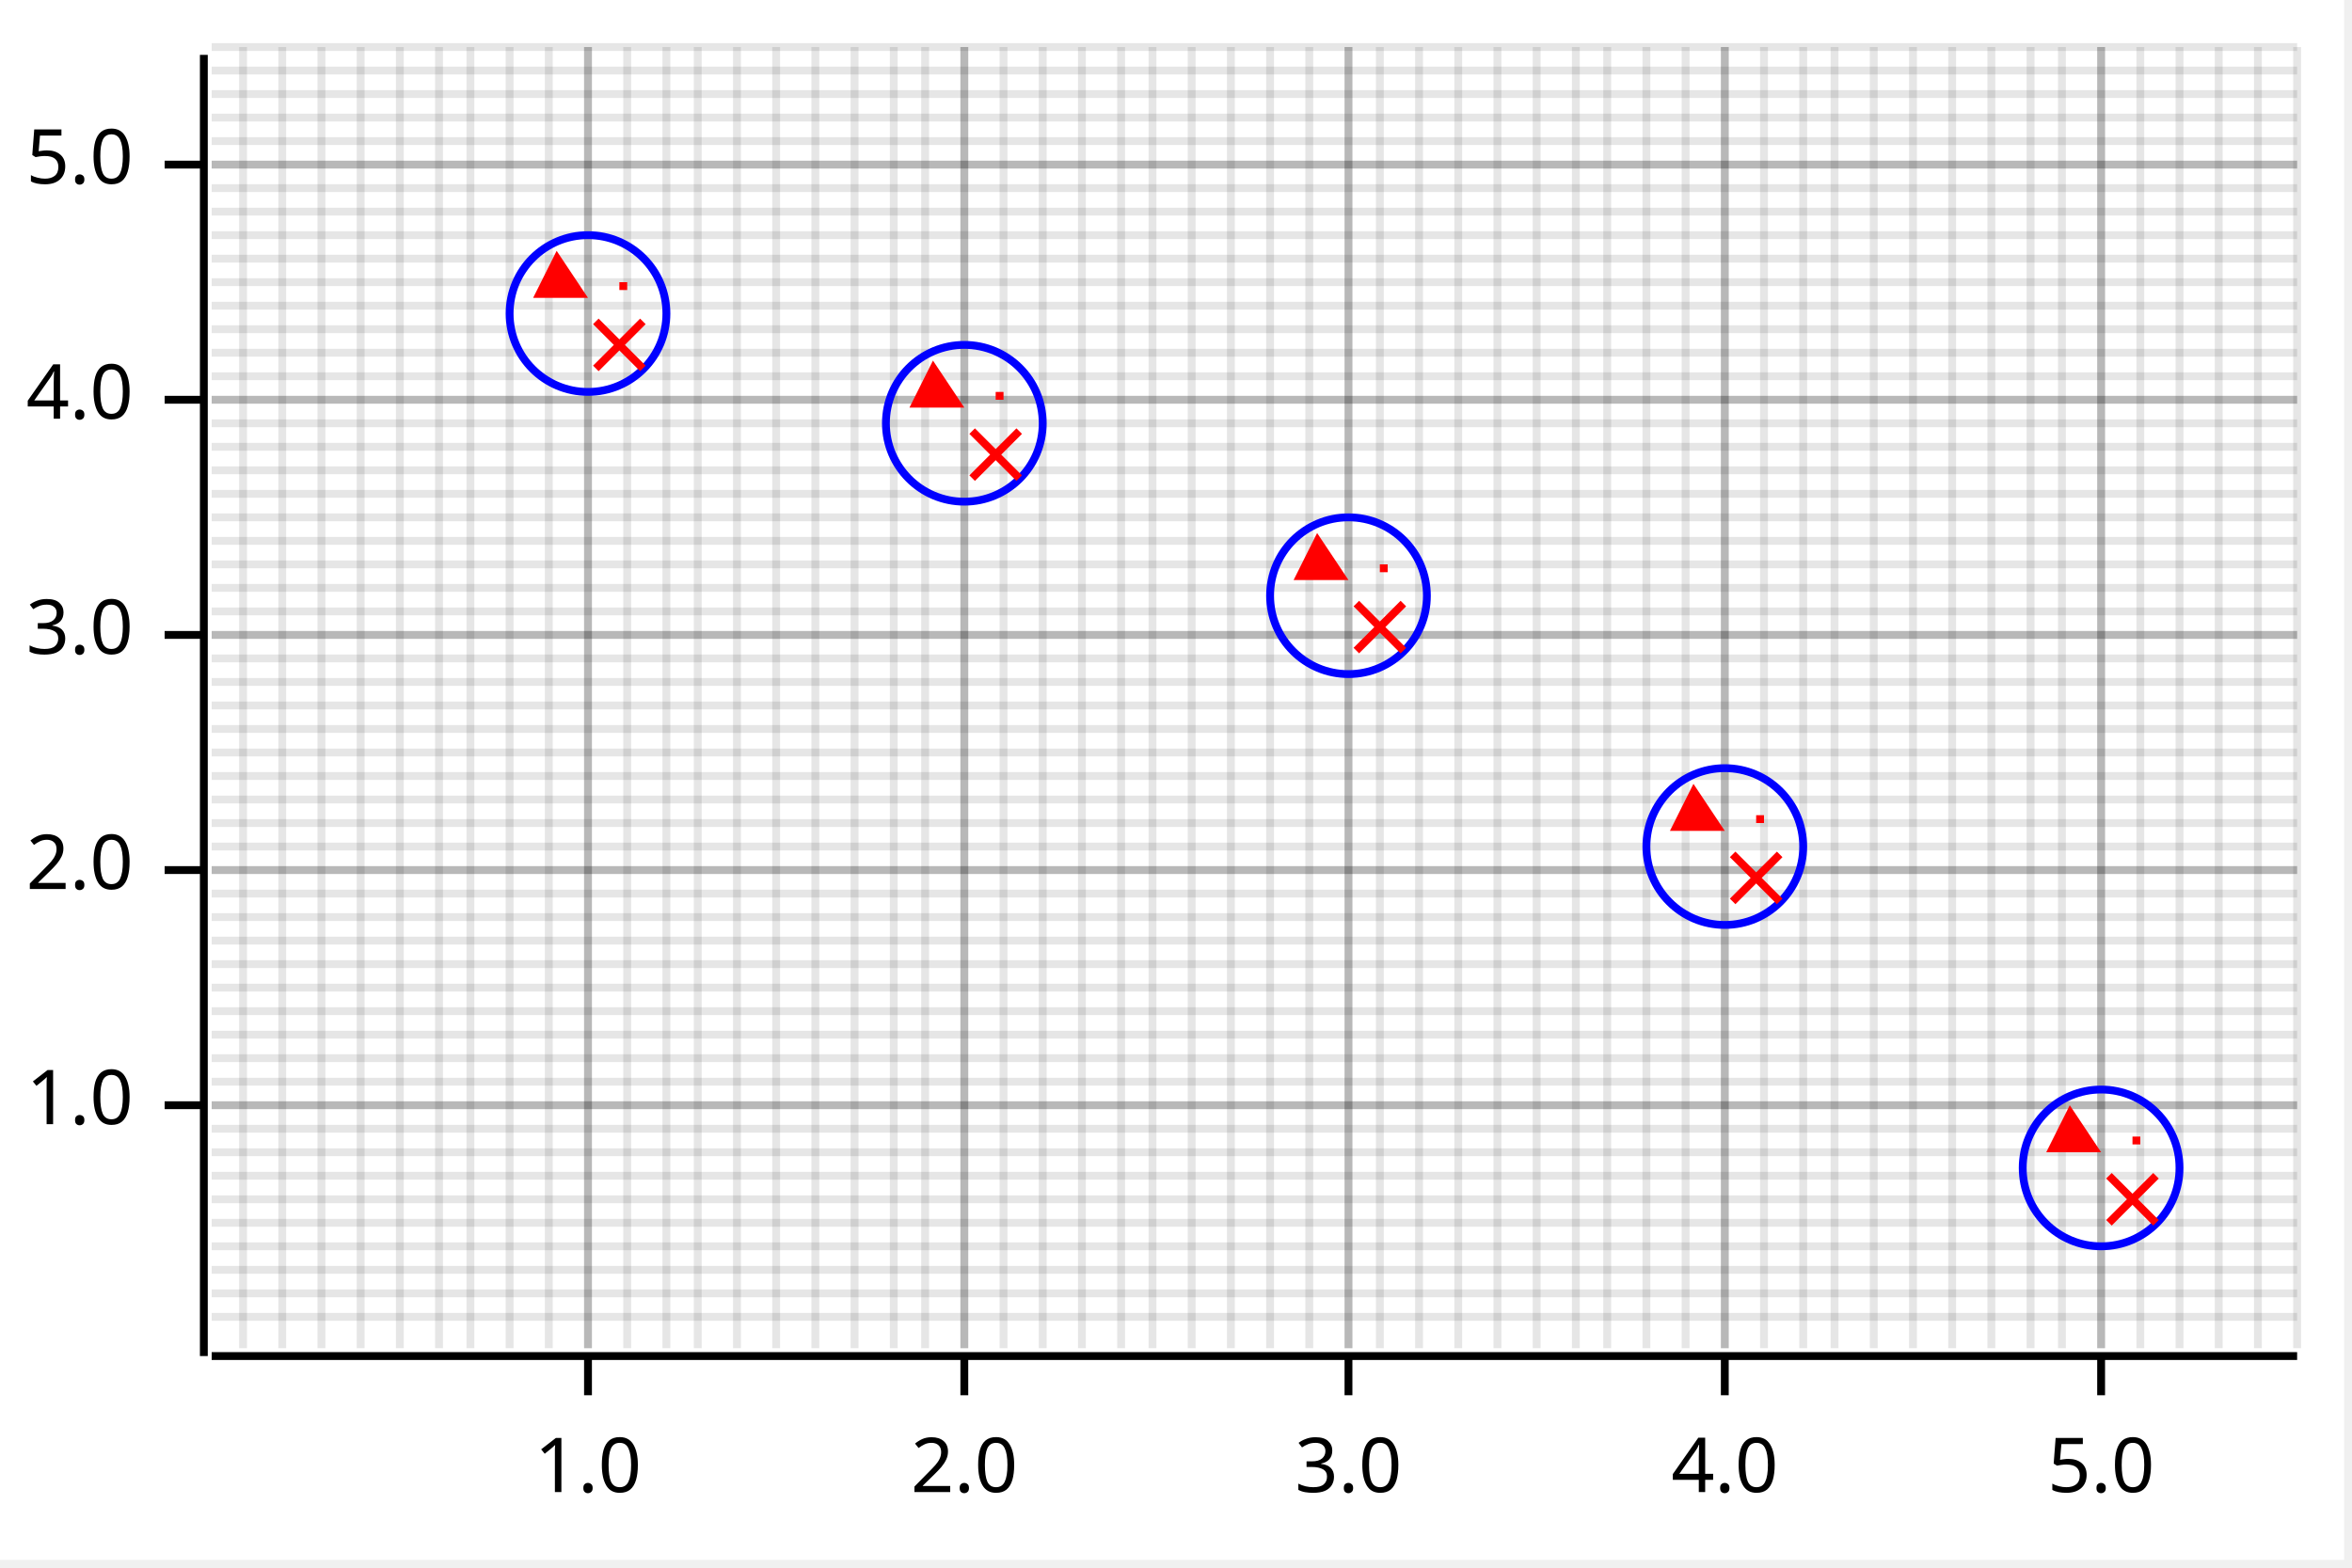
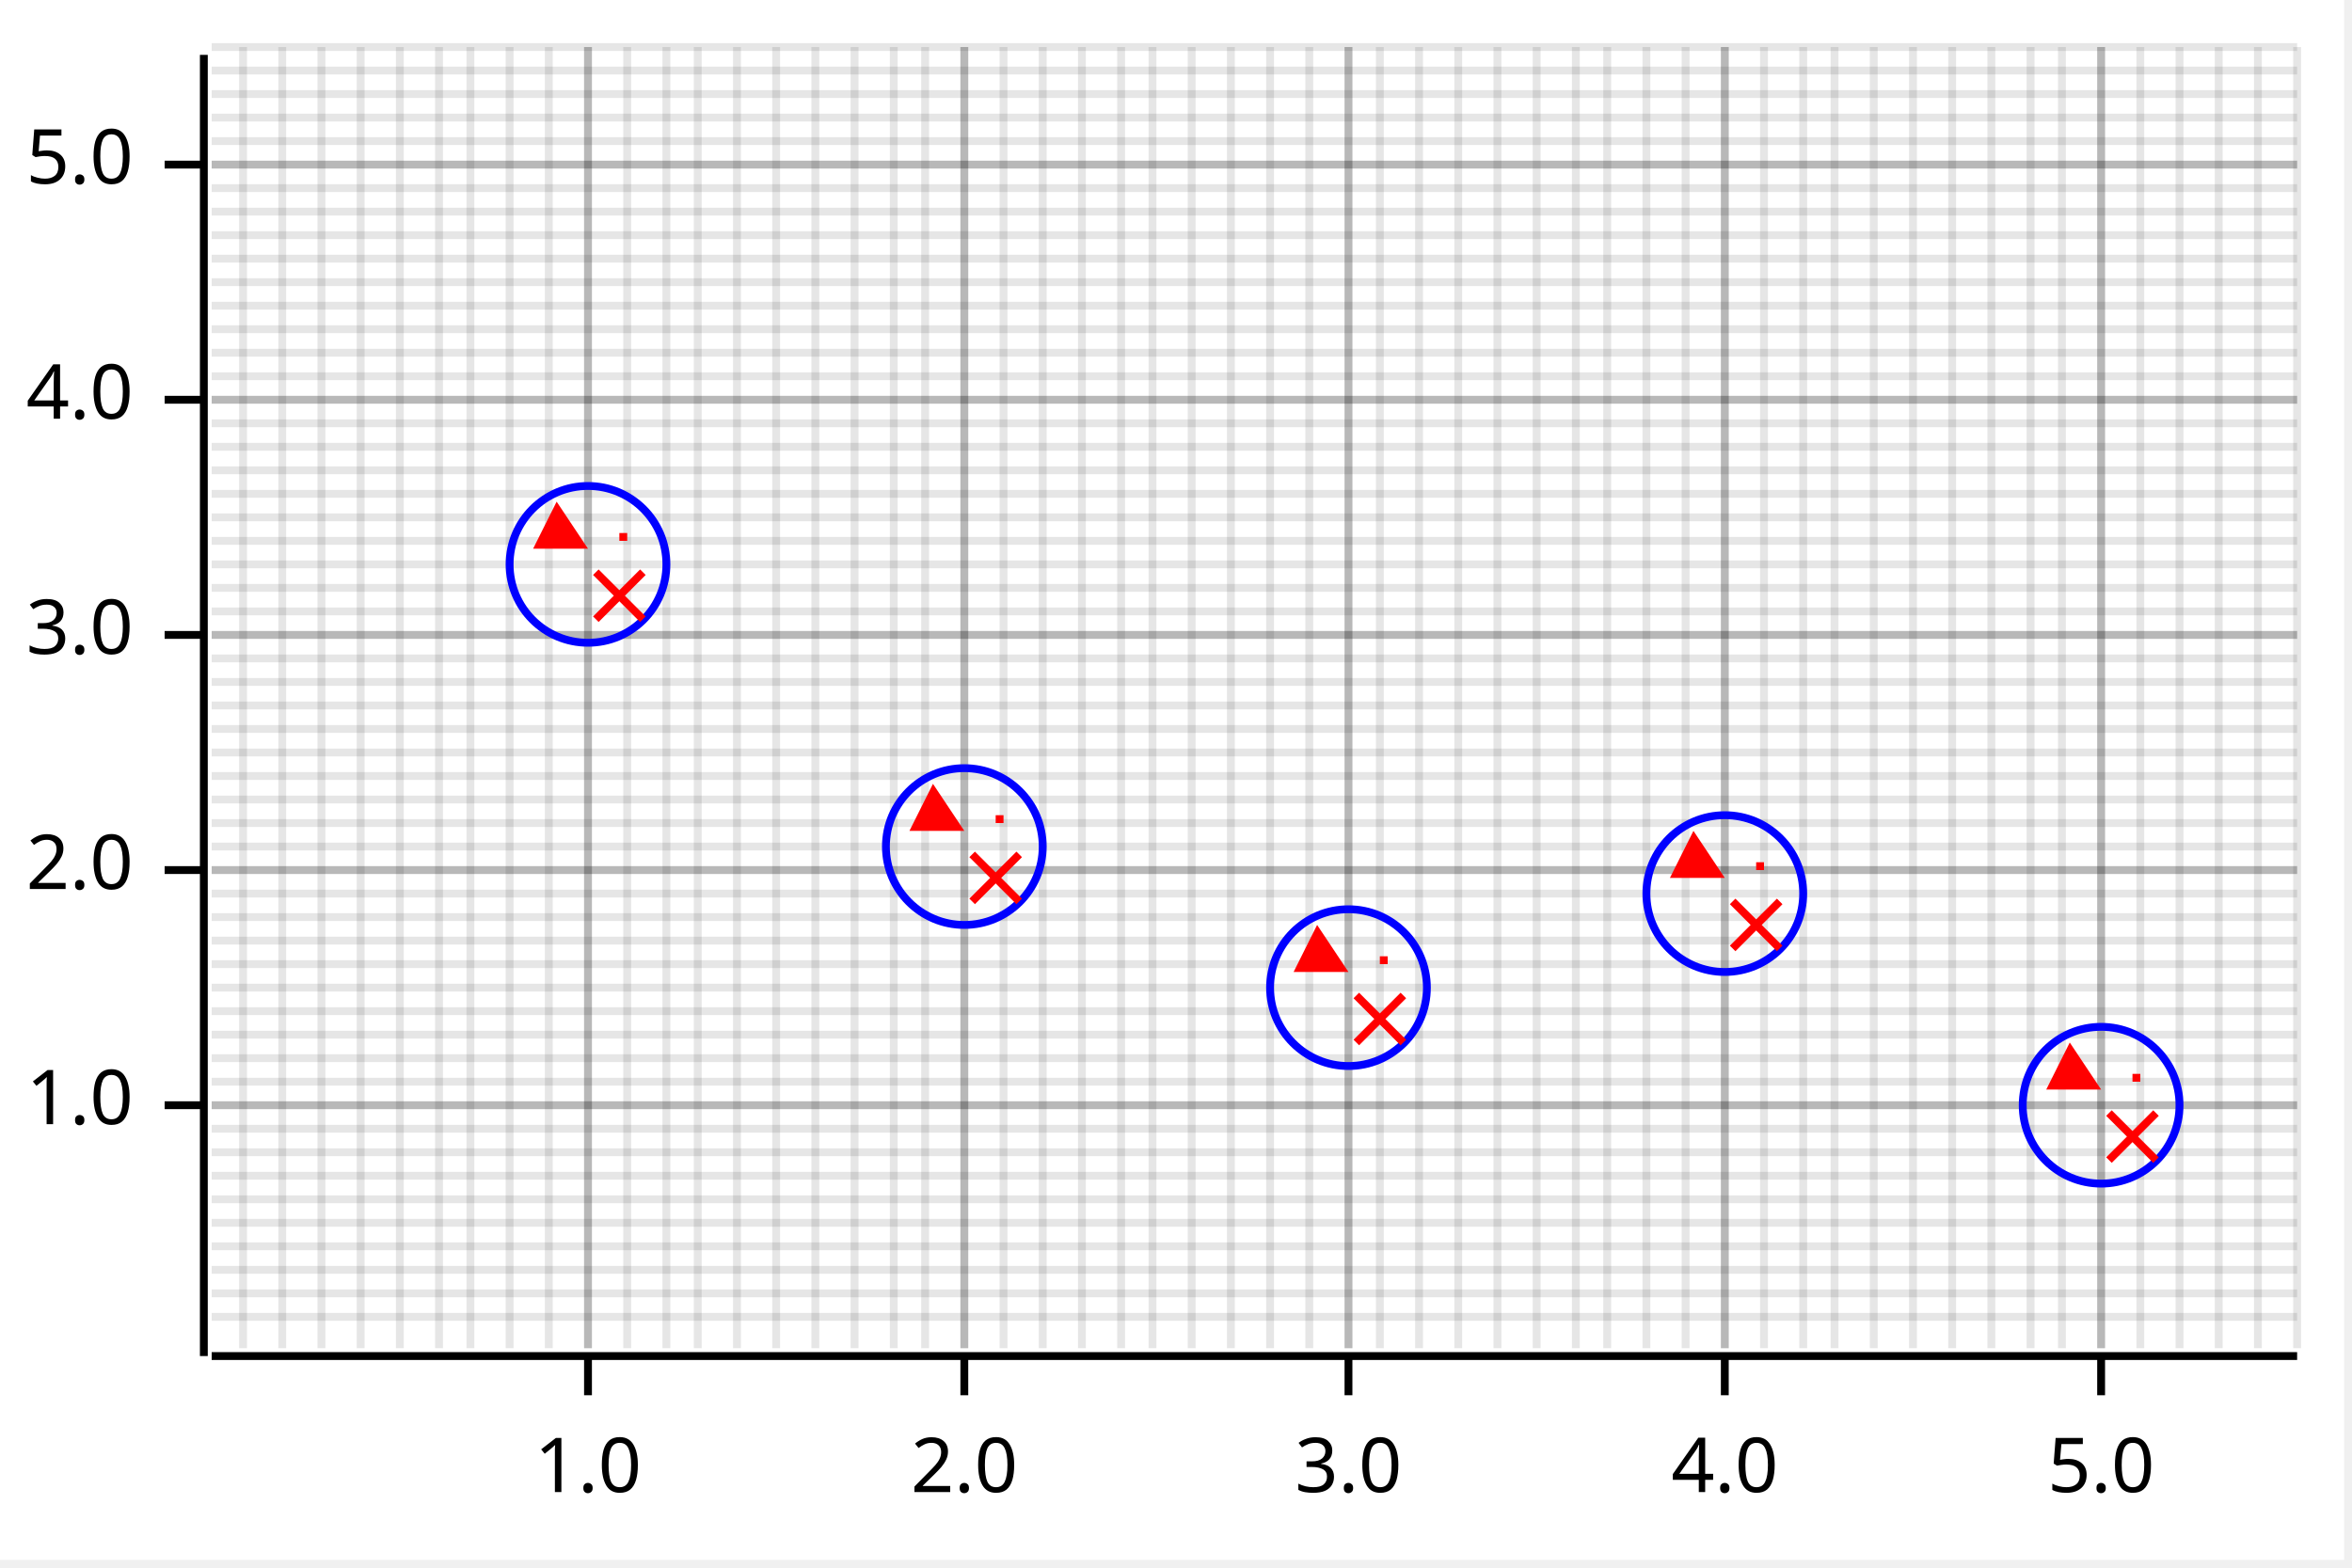
<svg xmlns="http://www.w3.org/2000/svg" width="300" height="200" viewBox="0 0 300 200">
  <rect x="0" y="0" width="299" height="199" opacity="1" fill="#FFFFFF" stroke="none" />
  <line opacity="0.1" stroke="#000000" stroke-width="1" x1="31" y1="172" x2="31" y2="6" />
  <line opacity="0.1" stroke="#000000" stroke-width="1" x1="36" y1="172" x2="36" y2="6" />
  <line opacity="0.1" stroke="#000000" stroke-width="1" x1="41" y1="172" x2="41" y2="6" />
  <line opacity="0.1" stroke="#000000" stroke-width="1" x1="46" y1="172" x2="46" y2="6" />
  <line opacity="0.1" stroke="#000000" stroke-width="1" x1="51" y1="172" x2="51" y2="6" />
  <line opacity="0.1" stroke="#000000" stroke-width="1" x1="56" y1="172" x2="56" y2="6" />
  <line opacity="0.1" stroke="#000000" stroke-width="1" x1="60" y1="172" x2="60" y2="6" />
  <line opacity="0.1" stroke="#000000" stroke-width="1" x1="65" y1="172" x2="65" y2="6" />
  <line opacity="0.1" stroke="#000000" stroke-width="1" x1="70" y1="172" x2="70" y2="6" />
  <line opacity="0.1" stroke="#000000" stroke-width="1" x1="75" y1="172" x2="75" y2="6" />
  <line opacity="0.1" stroke="#000000" stroke-width="1" x1="80" y1="172" x2="80" y2="6" />
  <line opacity="0.1" stroke="#000000" stroke-width="1" x1="85" y1="172" x2="85" y2="6" />
  <line opacity="0.1" stroke="#000000" stroke-width="1" x1="89" y1="172" x2="89" y2="6" />
  <line opacity="0.1" stroke="#000000" stroke-width="1" x1="94" y1="172" x2="94" y2="6" />
  <line opacity="0.1" stroke="#000000" stroke-width="1" x1="99" y1="172" x2="99" y2="6" />
  <line opacity="0.1" stroke="#000000" stroke-width="1" x1="104" y1="172" x2="104" y2="6" />
  <line opacity="0.1" stroke="#000000" stroke-width="1" x1="109" y1="172" x2="109" y2="6" />
  <line opacity="0.1" stroke="#000000" stroke-width="1" x1="114" y1="172" x2="114" y2="6" />
  <line opacity="0.1" stroke="#000000" stroke-width="1" x1="118" y1="172" x2="118" y2="6" />
  <line opacity="0.1" stroke="#000000" stroke-width="1" x1="123" y1="172" x2="123" y2="6" />
  <line opacity="0.1" stroke="#000000" stroke-width="1" x1="128" y1="172" x2="128" y2="6" />
  <line opacity="0.1" stroke="#000000" stroke-width="1" x1="133" y1="172" x2="133" y2="6" />
  <line opacity="0.1" stroke="#000000" stroke-width="1" x1="138" y1="172" x2="138" y2="6" />
  <line opacity="0.1" stroke="#000000" stroke-width="1" x1="143" y1="172" x2="143" y2="6" />
  <line opacity="0.1" stroke="#000000" stroke-width="1" x1="147" y1="172" x2="147" y2="6" />
  <line opacity="0.1" stroke="#000000" stroke-width="1" x1="152" y1="172" x2="152" y2="6" />
  <line opacity="0.1" stroke="#000000" stroke-width="1" x1="157" y1="172" x2="157" y2="6" />
  <line opacity="0.1" stroke="#000000" stroke-width="1" x1="162" y1="172" x2="162" y2="6" />
  <line opacity="0.1" stroke="#000000" stroke-width="1" x1="167" y1="172" x2="167" y2="6" />
  <line opacity="0.1" stroke="#000000" stroke-width="1" x1="172" y1="172" x2="172" y2="6" />
  <line opacity="0.1" stroke="#000000" stroke-width="1" x1="176" y1="172" x2="176" y2="6" />
  <line opacity="0.1" stroke="#000000" stroke-width="1" x1="181" y1="172" x2="181" y2="6" />
  <line opacity="0.1" stroke="#000000" stroke-width="1" x1="186" y1="172" x2="186" y2="6" />
  <line opacity="0.1" stroke="#000000" stroke-width="1" x1="191" y1="172" x2="191" y2="6" />
  <line opacity="0.1" stroke="#000000" stroke-width="1" x1="196" y1="172" x2="196" y2="6" />
  <line opacity="0.1" stroke="#000000" stroke-width="1" x1="201" y1="172" x2="201" y2="6" />
  <line opacity="0.1" stroke="#000000" stroke-width="1" x1="205" y1="172" x2="205" y2="6" />
  <line opacity="0.1" stroke="#000000" stroke-width="1" x1="210" y1="172" x2="210" y2="6" />
  <line opacity="0.1" stroke="#000000" stroke-width="1" x1="215" y1="172" x2="215" y2="6" />
  <line opacity="0.1" stroke="#000000" stroke-width="1" x1="220" y1="172" x2="220" y2="6" />
  <line opacity="0.1" stroke="#000000" stroke-width="1" x1="225" y1="172" x2="225" y2="6" />
  <line opacity="0.1" stroke="#000000" stroke-width="1" x1="230" y1="172" x2="230" y2="6" />
  <line opacity="0.1" stroke="#000000" stroke-width="1" x1="234" y1="172" x2="234" y2="6" />
  <line opacity="0.1" stroke="#000000" stroke-width="1" x1="239" y1="172" x2="239" y2="6" />
  <line opacity="0.1" stroke="#000000" stroke-width="1" x1="244" y1="172" x2="244" y2="6" />
  <line opacity="0.1" stroke="#000000" stroke-width="1" x1="249" y1="172" x2="249" y2="6" />
  <line opacity="0.1" stroke="#000000" stroke-width="1" x1="254" y1="172" x2="254" y2="6" />
  <line opacity="0.1" stroke="#000000" stroke-width="1" x1="259" y1="172" x2="259" y2="6" />
  <line opacity="0.1" stroke="#000000" stroke-width="1" x1="263" y1="172" x2="263" y2="6" />
  <line opacity="0.1" stroke="#000000" stroke-width="1" x1="268" y1="172" x2="268" y2="6" />
  <line opacity="0.1" stroke="#000000" stroke-width="1" x1="273" y1="172" x2="273" y2="6" />
  <line opacity="0.1" stroke="#000000" stroke-width="1" x1="278" y1="172" x2="278" y2="6" />
  <line opacity="0.1" stroke="#000000" stroke-width="1" x1="283" y1="172" x2="283" y2="6" />
  <line opacity="0.1" stroke="#000000" stroke-width="1" x1="288" y1="172" x2="288" y2="6" />
  <line opacity="0.1" stroke="#000000" stroke-width="1" x1="293" y1="172" x2="293" y2="6" />
  <line opacity="0.1" stroke="#000000" stroke-width="1" x1="27" y1="168" x2="293" y2="168" />
  <line opacity="0.1" stroke="#000000" stroke-width="1" x1="27" y1="165" x2="293" y2="165" />
  <line opacity="0.1" stroke="#000000" stroke-width="1" x1="27" y1="162" x2="293" y2="162" />
  <line opacity="0.1" stroke="#000000" stroke-width="1" x1="27" y1="159" x2="293" y2="159" />
  <line opacity="0.1" stroke="#000000" stroke-width="1" x1="27" y1="156" x2="293" y2="156" />
  <line opacity="0.1" stroke="#000000" stroke-width="1" x1="27" y1="153" x2="293" y2="153" />
  <line opacity="0.1" stroke="#000000" stroke-width="1" x1="27" y1="150" x2="293" y2="150" />
  <line opacity="0.1" stroke="#000000" stroke-width="1" x1="27" y1="147" x2="293" y2="147" />
  <line opacity="0.1" stroke="#000000" stroke-width="1" x1="27" y1="144" x2="293" y2="144" />
  <line opacity="0.1" stroke="#000000" stroke-width="1" x1="27" y1="141" x2="293" y2="141" />
  <line opacity="0.1" stroke="#000000" stroke-width="1" x1="27" y1="138" x2="293" y2="138" />
  <line opacity="0.1" stroke="#000000" stroke-width="1" x1="27" y1="135" x2="293" y2="135" />
  <line opacity="0.1" stroke="#000000" stroke-width="1" x1="27" y1="132" x2="293" y2="132" />
  <line opacity="0.1" stroke="#000000" stroke-width="1" x1="27" y1="129" x2="293" y2="129" />
  <line opacity="0.1" stroke="#000000" stroke-width="1" x1="27" y1="126" x2="293" y2="126" />
  <line opacity="0.1" stroke="#000000" stroke-width="1" x1="27" y1="123" x2="293" y2="123" />
  <line opacity="0.1" stroke="#000000" stroke-width="1" x1="27" y1="120" x2="293" y2="120" />
  <line opacity="0.1" stroke="#000000" stroke-width="1" x1="27" y1="117" x2="293" y2="117" />
  <line opacity="0.1" stroke="#000000" stroke-width="1" x1="27" y1="114" x2="293" y2="114" />
  <line opacity="0.1" stroke="#000000" stroke-width="1" x1="27" y1="111" x2="293" y2="111" />
  <line opacity="0.1" stroke="#000000" stroke-width="1" x1="27" y1="108" x2="293" y2="108" />
  <line opacity="0.1" stroke="#000000" stroke-width="1" x1="27" y1="105" x2="293" y2="105" />
  <line opacity="0.1" stroke="#000000" stroke-width="1" x1="27" y1="102" x2="293" y2="102" />
  <line opacity="0.1" stroke="#000000" stroke-width="1" x1="27" y1="99" x2="293" y2="99" />
  <line opacity="0.1" stroke="#000000" stroke-width="1" x1="27" y1="96" x2="293" y2="96" />
  <line opacity="0.1" stroke="#000000" stroke-width="1" x1="27" y1="93" x2="293" y2="93" />
  <line opacity="0.1" stroke="#000000" stroke-width="1" x1="27" y1="90" x2="293" y2="90" />
  <line opacity="0.1" stroke="#000000" stroke-width="1" x1="27" y1="87" x2="293" y2="87" />
  <line opacity="0.1" stroke="#000000" stroke-width="1" x1="27" y1="84" x2="293" y2="84" />
  <line opacity="0.1" stroke="#000000" stroke-width="1" x1="27" y1="81" x2="293" y2="81" />
  <line opacity="0.1" stroke="#000000" stroke-width="1" x1="27" y1="78" x2="293" y2="78" />
  <line opacity="0.1" stroke="#000000" stroke-width="1" x1="27" y1="75" x2="293" y2="75" />
  <line opacity="0.1" stroke="#000000" stroke-width="1" x1="27" y1="72" x2="293" y2="72" />
  <line opacity="0.1" stroke="#000000" stroke-width="1" x1="27" y1="69" x2="293" y2="69" />
  <line opacity="0.1" stroke="#000000" stroke-width="1" x1="27" y1="66" x2="293" y2="66" />
  <line opacity="0.1" stroke="#000000" stroke-width="1" x1="27" y1="63" x2="293" y2="63" />
  <line opacity="0.1" stroke="#000000" stroke-width="1" x1="27" y1="60" x2="293" y2="60" />
  <line opacity="0.1" stroke="#000000" stroke-width="1" x1="27" y1="57" x2="293" y2="57" />
  <line opacity="0.1" stroke="#000000" stroke-width="1" x1="27" y1="54" x2="293" y2="54" />
  <line opacity="0.1" stroke="#000000" stroke-width="1" x1="27" y1="51" x2="293" y2="51" />
  <line opacity="0.1" stroke="#000000" stroke-width="1" x1="27" y1="48" x2="293" y2="48" />
  <line opacity="0.1" stroke="#000000" stroke-width="1" x1="27" y1="45" x2="293" y2="45" />
  <line opacity="0.1" stroke="#000000" stroke-width="1" x1="27" y1="42" x2="293" y2="42" />
  <line opacity="0.1" stroke="#000000" stroke-width="1" x1="27" y1="39" x2="293" y2="39" />
  <line opacity="0.1" stroke="#000000" stroke-width="1" x1="27" y1="36" x2="293" y2="36" />
  <line opacity="0.1" stroke="#000000" stroke-width="1" x1="27" y1="33" x2="293" y2="33" />
  <line opacity="0.1" stroke="#000000" stroke-width="1" x1="27" y1="30" x2="293" y2="30" />
  <line opacity="0.1" stroke="#000000" stroke-width="1" x1="27" y1="27" x2="293" y2="27" />
  <line opacity="0.1" stroke="#000000" stroke-width="1" x1="27" y1="24" x2="293" y2="24" />
  <line opacity="0.1" stroke="#000000" stroke-width="1" x1="27" y1="21" x2="293" y2="21" />
  <line opacity="0.1" stroke="#000000" stroke-width="1" x1="27" y1="18" x2="293" y2="18" />
  <line opacity="0.1" stroke="#000000" stroke-width="1" x1="27" y1="15" x2="293" y2="15" />
  <line opacity="0.1" stroke="#000000" stroke-width="1" x1="27" y1="12" x2="293" y2="12" />
  <line opacity="0.1" stroke="#000000" stroke-width="1" x1="27" y1="9" x2="293" y2="9" />
  <line opacity="0.1" stroke="#000000" stroke-width="1" x1="27" y1="6" x2="293" y2="6" />
  <line opacity="0.2" stroke="#000000" stroke-width="1" x1="75" y1="172" x2="75" y2="6" />
  <line opacity="0.2" stroke="#000000" stroke-width="1" x1="123" y1="172" x2="123" y2="6" />
  <line opacity="0.2" stroke="#000000" stroke-width="1" x1="172" y1="172" x2="172" y2="6" />
  <line opacity="0.2" stroke="#000000" stroke-width="1" x1="220" y1="172" x2="220" y2="6" />
  <line opacity="0.2" stroke="#000000" stroke-width="1" x1="268" y1="172" x2="268" y2="6" />
  <line opacity="0.2" stroke="#000000" stroke-width="1" x1="27" y1="141" x2="293" y2="141" />
  <line opacity="0.2" stroke="#000000" stroke-width="1" x1="27" y1="111" x2="293" y2="111" />
  <line opacity="0.2" stroke="#000000" stroke-width="1" x1="27" y1="81" x2="293" y2="81" />
  <line opacity="0.2" stroke="#000000" stroke-width="1" x1="27" y1="51" x2="293" y2="51" />
  <line opacity="0.2" stroke="#000000" stroke-width="1" x1="27" y1="21" x2="293" y2="21" />
  <polyline fill="none" opacity="1" stroke="#000000" stroke-width="1" points="26,7 26,173 " />
  <text x="17" y="141" dy="0.5ex" text-anchor="end" font-family="sans-serif" font-size="9.677" opacity="1" fill="#000000">
1.0
</text>
  <polyline fill="none" opacity="1" stroke="#000000" stroke-width="1" points="21,141 26,141 " />
  <text x="17" y="111" dy="0.5ex" text-anchor="end" font-family="sans-serif" font-size="9.677" opacity="1" fill="#000000">
2.0
</text>
  <polyline fill="none" opacity="1" stroke="#000000" stroke-width="1" points="21,111 26,111 " />
  <text x="17" y="81" dy="0.5ex" text-anchor="end" font-family="sans-serif" font-size="9.677" opacity="1" fill="#000000">
3.0
</text>
  <polyline fill="none" opacity="1" stroke="#000000" stroke-width="1" points="21,81 26,81 " />
  <text x="17" y="51" dy="0.5ex" text-anchor="end" font-family="sans-serif" font-size="9.677" opacity="1" fill="#000000">
4.0
</text>
  <polyline fill="none" opacity="1" stroke="#000000" stroke-width="1" points="21,51 26,51 " />
  <text x="17" y="21" dy="0.5ex" text-anchor="end" font-family="sans-serif" font-size="9.677" opacity="1" fill="#000000">
5.0
</text>
  <polyline fill="none" opacity="1" stroke="#000000" stroke-width="1" points="21,21 26,21 " />
  <polyline fill="none" opacity="1" stroke="#000000" stroke-width="1" points="27,173 293,173 " />
  <text x="75" y="183" dy="0.76em" text-anchor="middle" font-family="sans-serif" font-size="9.677" opacity="1" fill="#000000">
1.0
</text>
  <polyline fill="none" opacity="1" stroke="#000000" stroke-width="1" points="75,173 75,178 " />
  <text x="123" y="183" dy="0.76em" text-anchor="middle" font-family="sans-serif" font-size="9.677" opacity="1" fill="#000000">
2.0
</text>
  <polyline fill="none" opacity="1" stroke="#000000" stroke-width="1" points="123,173 123,178 " />
  <text x="172" y="183" dy="0.76em" text-anchor="middle" font-family="sans-serif" font-size="9.677" opacity="1" fill="#000000">
3.0
</text>
  <polyline fill="none" opacity="1" stroke="#000000" stroke-width="1" points="172,173 172,178 " />
  <text x="220" y="183" dy="0.76em" text-anchor="middle" font-family="sans-serif" font-size="9.677" opacity="1" fill="#000000">
4.0
</text>
  <polyline fill="none" opacity="1" stroke="#000000" stroke-width="1" points="220,173 220,178 " />
  <text x="268" y="183" dy="0.76em" text-anchor="middle" font-family="sans-serif" font-size="9.677" opacity="1" fill="#000000">
5.0
</text>
  <polyline fill="none" opacity="1" stroke="#000000" stroke-width="1" points="268,173 268,178 " />
-   <circle cx="75" cy="40" r="10" opacity="1" fill="none" stroke="#0000FF" stroke-width="1" />
-   <line opacity="1" stroke="#FF0000" stroke-width="1" x1="76" y1="41" x2="82" y2="47" />
-   <line opacity="1" stroke="#FF0000" stroke-width="1" x1="76" y1="47" x2="82" y2="41" />
-   <rect x="79" y="36" width="1" height="1" stroke="none" opacity="1" fill="#FF0000" />
-   <polygon opacity="1" fill="#FF0000" points="71,32 68,38 75,38 " />
-   <circle cx="123" cy="54" r="10" opacity="1" fill="none" stroke="#0000FF" stroke-width="1" />
-   <line opacity="1" stroke="#FF0000" stroke-width="1" x1="124" y1="55" x2="130" y2="61" />
-   <line opacity="1" stroke="#FF0000" stroke-width="1" x1="124" y1="61" x2="130" y2="55" />
-   <rect x="127" y="50" width="1" height="1" stroke="none" opacity="1" fill="#FF0000" />
-   <polygon opacity="1" fill="#FF0000" points="119,46 116,52 123,52 " />
-   <circle cx="172" cy="76" r="10" opacity="1" fill="none" stroke="#0000FF" stroke-width="1" />
-   <line opacity="1" stroke="#FF0000" stroke-width="1" x1="173" y1="77" x2="179" y2="83" />
-   <line opacity="1" stroke="#FF0000" stroke-width="1" x1="173" y1="83" x2="179" y2="77" />
-   <rect x="176" y="72" width="1" height="1" stroke="none" opacity="1" fill="#FF0000" />
-   <polygon opacity="1" fill="#FF0000" points="168,68 165,74 172,74 " />
-   <circle cx="220" cy="108" r="10" opacity="1" fill="none" stroke="#0000FF" stroke-width="1" />
-   <line opacity="1" stroke="#FF0000" stroke-width="1" x1="221" y1="109" x2="227" y2="115" />
-   <line opacity="1" stroke="#FF0000" stroke-width="1" x1="221" y1="115" x2="227" y2="109" />
-   <rect x="224" y="104" width="1" height="1" stroke="none" opacity="1" fill="#FF0000" />
-   <polygon opacity="1" fill="#FF0000" points="216,100 213,106 220,106 " />
-   <circle cx="268" cy="149" r="10" opacity="1" fill="none" stroke="#0000FF" stroke-width="1" />
-   <line opacity="1" stroke="#FF0000" stroke-width="1" x1="269" y1="150" x2="275" y2="156" />
-   <line opacity="1" stroke="#FF0000" stroke-width="1" x1="269" y1="156" x2="275" y2="150" />
-   <rect x="272" y="145" width="1" height="1" stroke="none" opacity="1" fill="#FF0000" />
-   <polygon opacity="1" fill="#FF0000" points="264,141 261,147 268,147 " />
+   <circle cx="75" cy="72" r="10" opacity="1" fill="none" stroke="#0000FF" stroke-width="1" />
+   <line opacity="1" stroke="#FF0000" stroke-width="1" x1="76" y1="73" x2="82" y2="79" />
+   <line opacity="1" stroke="#FF0000" stroke-width="1" x1="76" y1="79" x2="82" y2="73" />
+   <rect x="79" y="68" width="1" height="1" stroke="none" opacity="1" fill="#FF0000" />
+   <polygon opacity="1" fill="#FF0000" points="71,64 68,70 75,70 " />
+   <circle cx="123" cy="108" r="10" opacity="1" fill="none" stroke="#0000FF" stroke-width="1" />
+   <line opacity="1" stroke="#FF0000" stroke-width="1" x1="124" y1="109" x2="130" y2="115" />
+   <line opacity="1" stroke="#FF0000" stroke-width="1" x1="124" y1="115" x2="130" y2="109" />
+   <rect x="127" y="104" width="1" height="1" stroke="none" opacity="1" fill="#FF0000" />
+   <polygon opacity="1" fill="#FF0000" points="119,100 116,106 123,106 " />
+   <circle cx="172" cy="126" r="10" opacity="1" fill="none" stroke="#0000FF" stroke-width="1" />
+   <line opacity="1" stroke="#FF0000" stroke-width="1" x1="173" y1="127" x2="179" y2="133" />
+   <line opacity="1" stroke="#FF0000" stroke-width="1" x1="173" y1="133" x2="179" y2="127" />
+   <rect x="176" y="122" width="1" height="1" stroke="none" opacity="1" fill="#FF0000" />
+   <polygon opacity="1" fill="#FF0000" points="168,118 165,124 172,124 " />
+   <circle cx="220" cy="114" r="10" opacity="1" fill="none" stroke="#0000FF" stroke-width="1" />
+   <line opacity="1" stroke="#FF0000" stroke-width="1" x1="221" y1="115" x2="227" y2="121" />
+   <line opacity="1" stroke="#FF0000" stroke-width="1" x1="221" y1="121" x2="227" y2="115" />
+   <rect x="224" y="110" width="1" height="1" stroke="none" opacity="1" fill="#FF0000" />
+   <polygon opacity="1" fill="#FF0000" points="216,106 213,112 220,112 " />
+   <circle cx="268" cy="141" r="10" opacity="1" fill="none" stroke="#0000FF" stroke-width="1" />
+   <line opacity="1" stroke="#FF0000" stroke-width="1" x1="269" y1="142" x2="275" y2="148" />
+   <line opacity="1" stroke="#FF0000" stroke-width="1" x1="269" y1="148" x2="275" y2="142" />
+   <rect x="272" y="137" width="1" height="1" stroke="none" opacity="1" fill="#FF0000" />
+   <polygon opacity="1" fill="#FF0000" points="264,133 261,139 268,139 " />
</svg>
